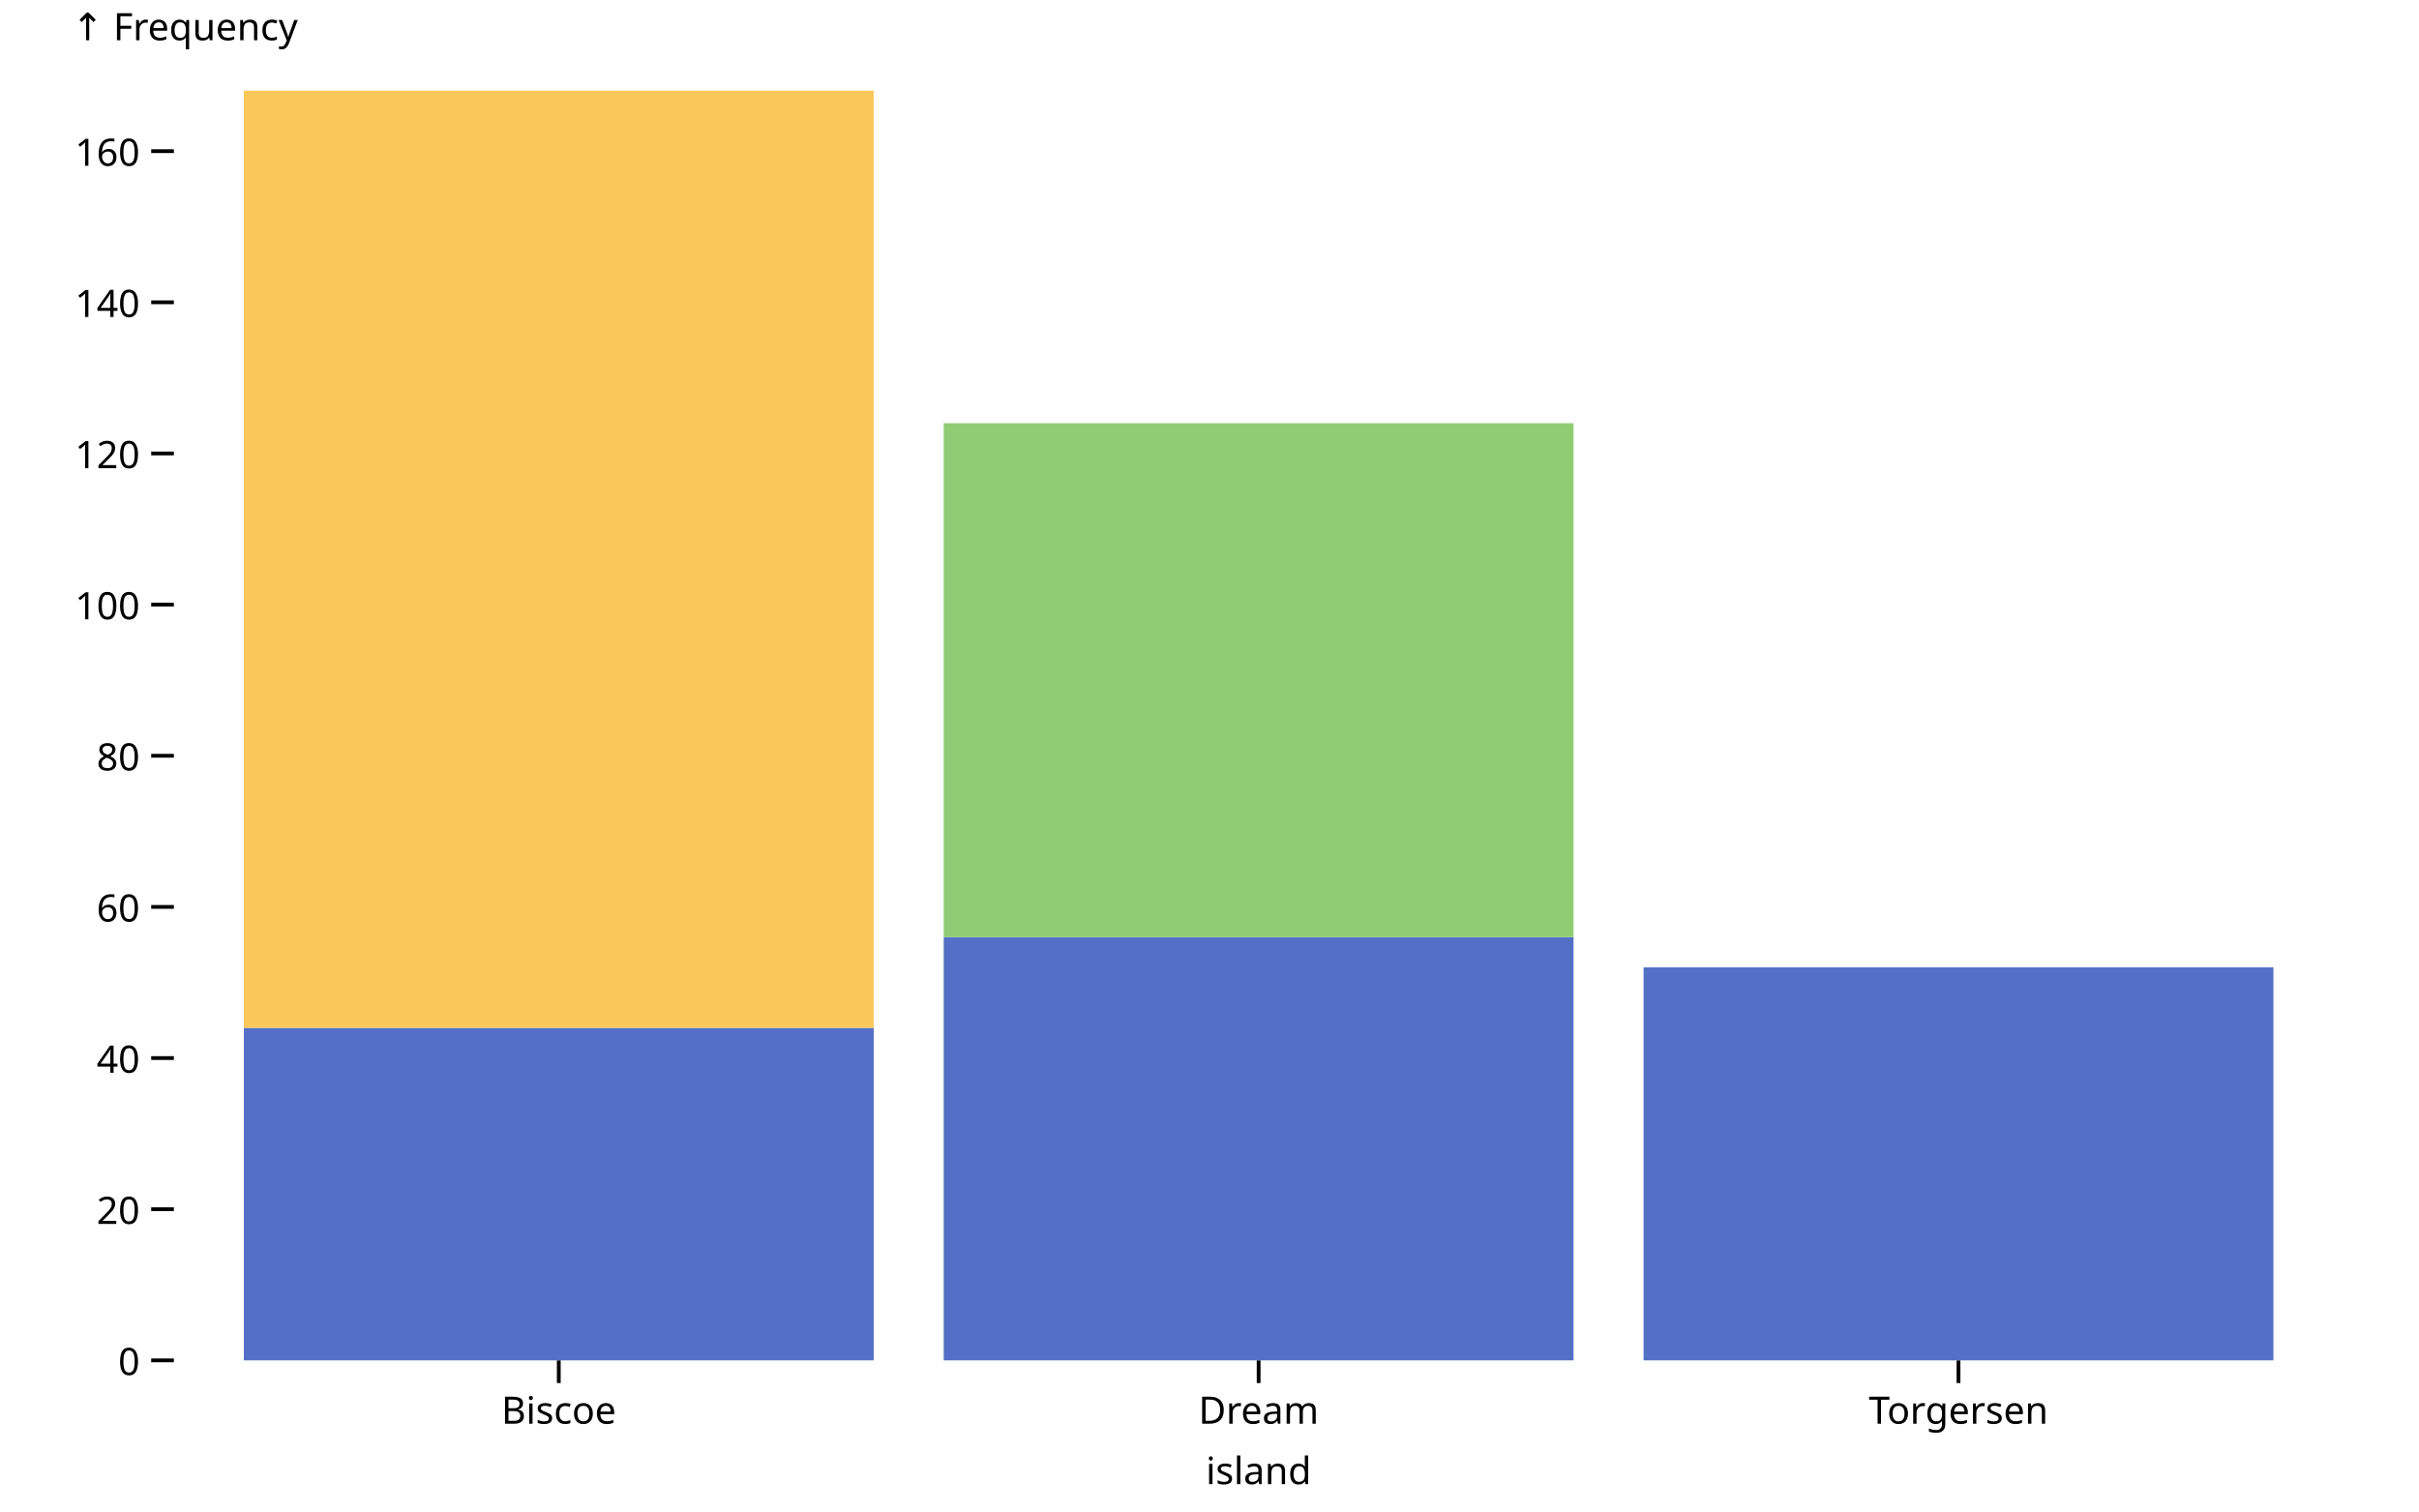
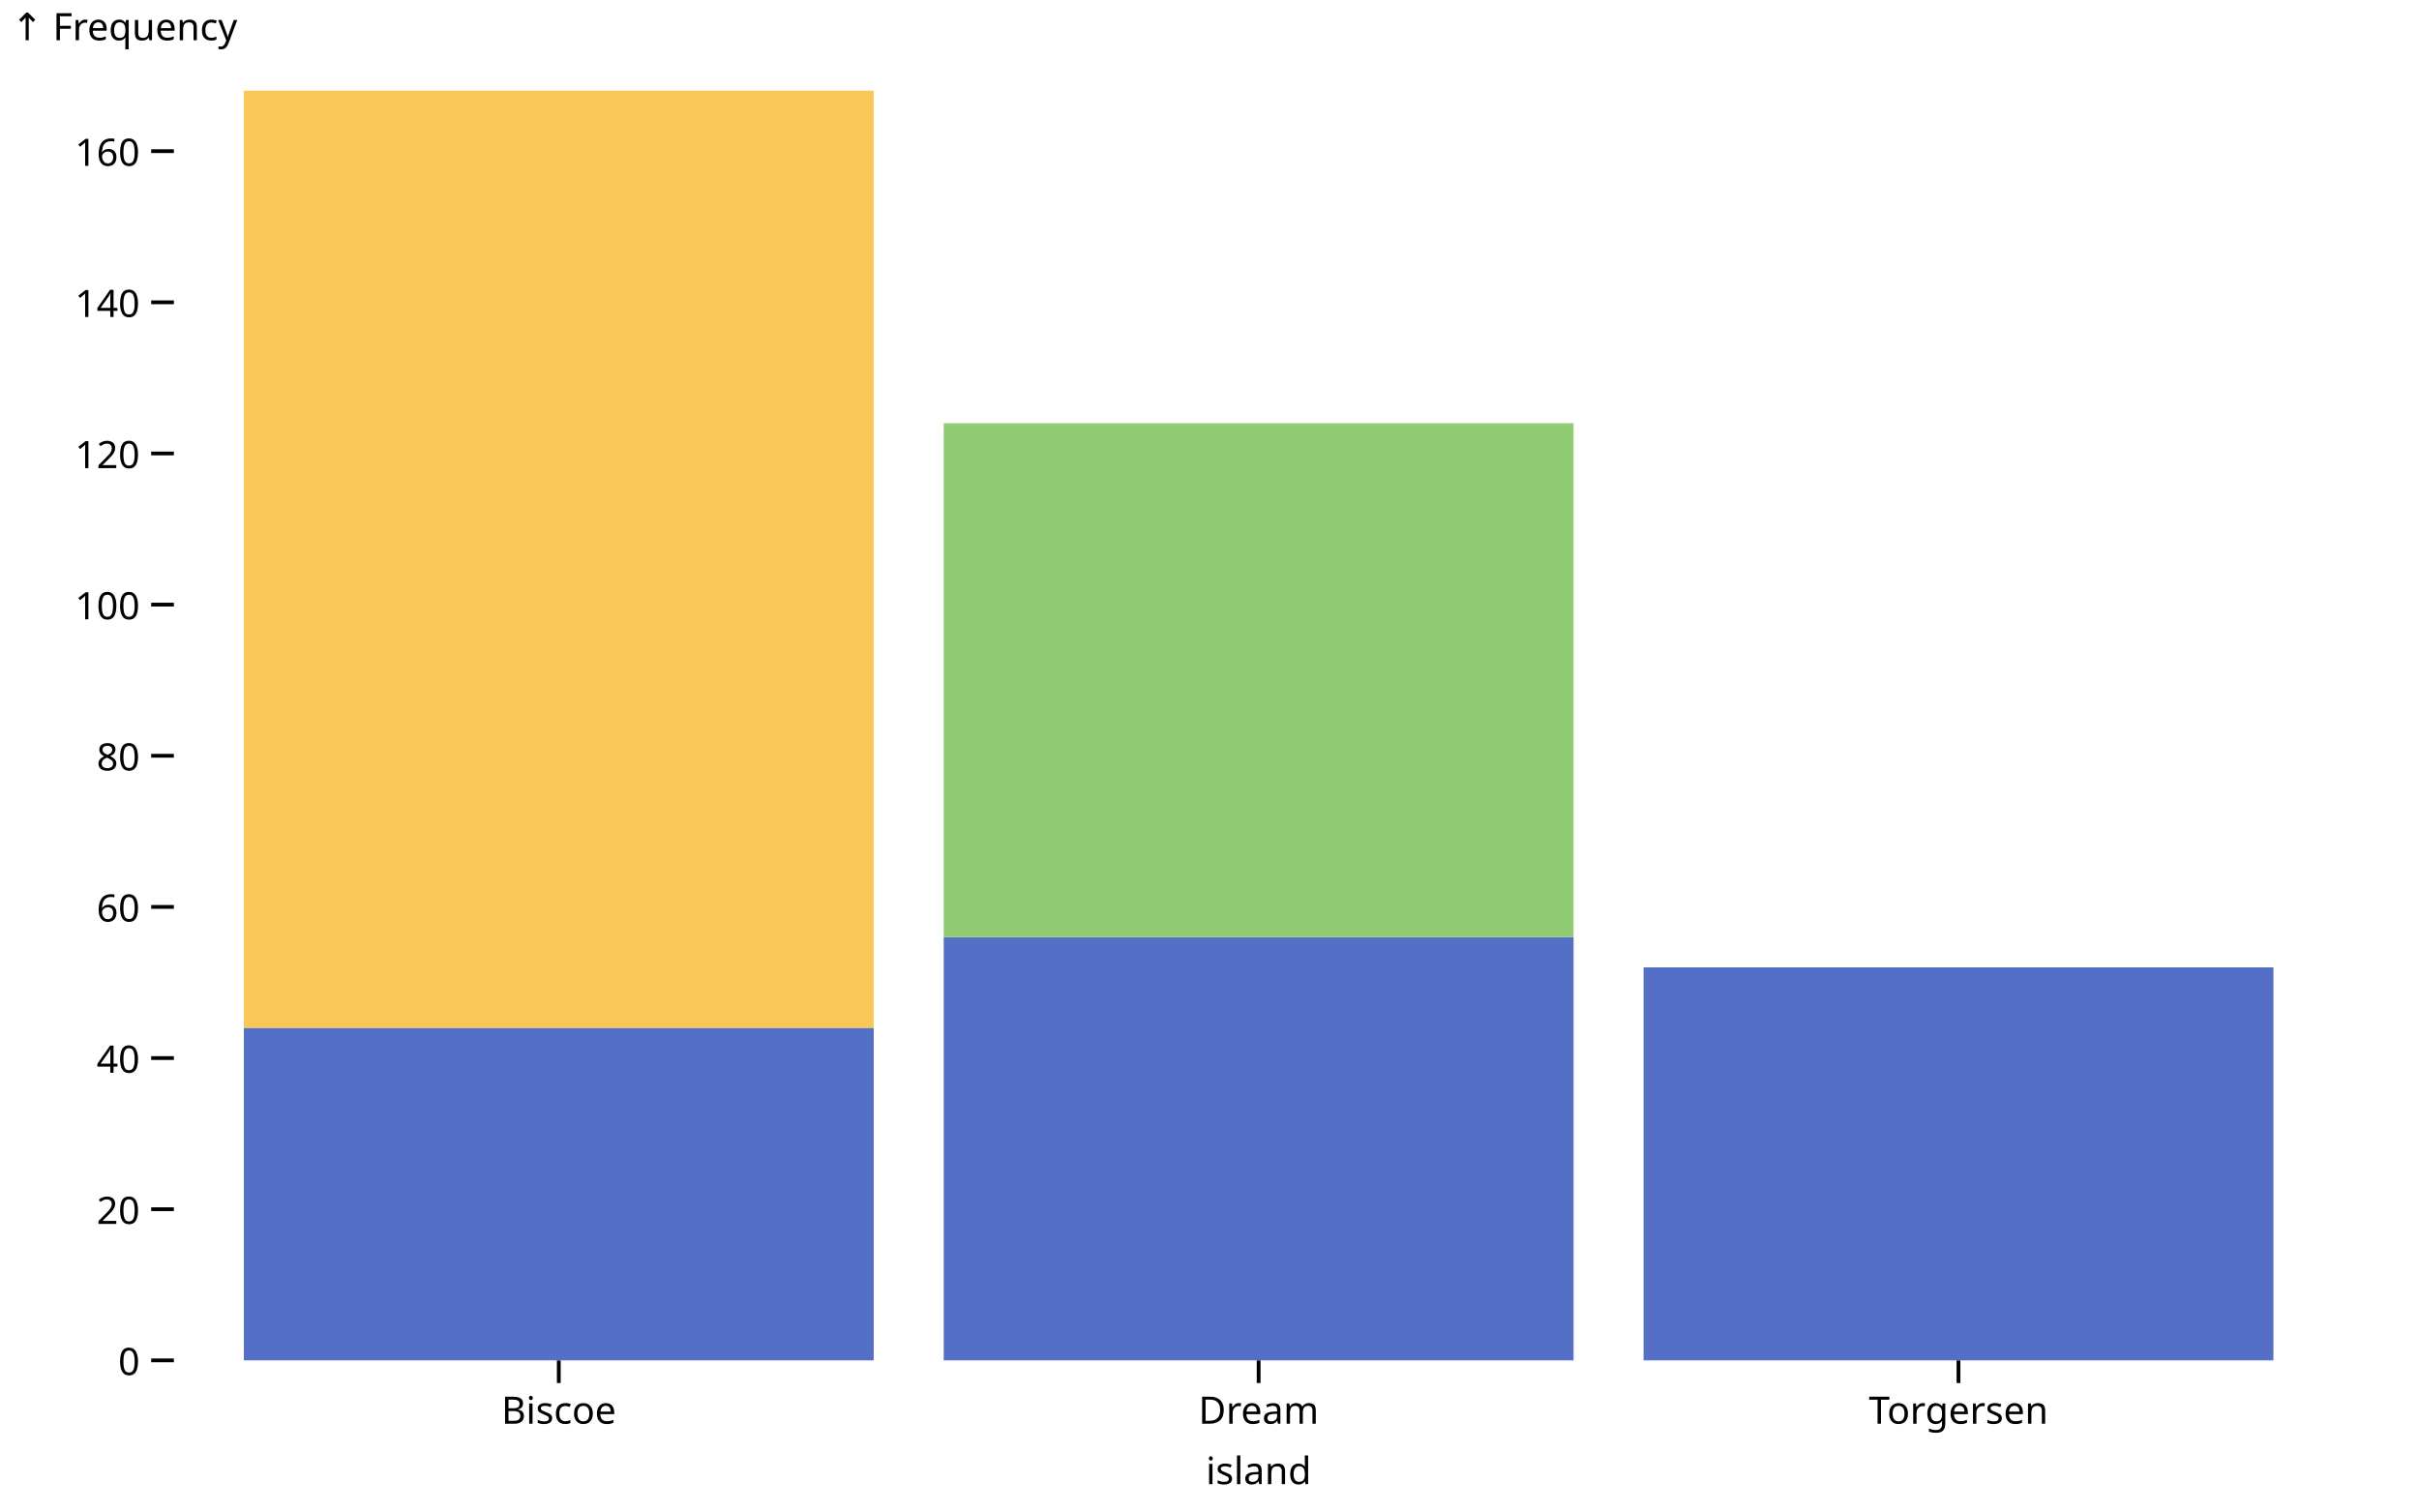
<svg xmlns="http://www.w3.org/2000/svg" width="640" height="400" viewBox="0 0 640 400">
  <line x1="147.839" y1="360" x2="147.839" y2="366" stroke="currentColor" stroke-width="1" />
  <line x1="333" y1="360" x2="333" y2="366" stroke="currentColor" stroke-width="1" />
  <line x1="518.161" y1="360" x2="518.161" y2="366" stroke="currentColor" stroke-width="1" />
  <text x="147.839" y="369" font-family="system-ui, sans-serif" font-size="10" text-anchor="middle" dominant-baseline="text-before-edge" fill="currentColor">Biscoe</text>
  <text x="333" y="369" font-family="system-ui, sans-serif" font-size="10" text-anchor="middle" dominant-baseline="text-before-edge" fill="currentColor">Dream</text>
  <text x="518.161" y="369" font-family="system-ui, sans-serif" font-size="10" text-anchor="middle" dominant-baseline="text-before-edge" fill="currentColor">Torgersen</text>
  <text x="333" y="385" font-family="system-ui, sans-serif" font-size="10" text-anchor="middle" dominant-baseline="text-before-edge" fill="currentColor">island</text>
  <line x1="46" y1="360" x2="40" y2="360" stroke="currentColor" stroke-width="1" />
  <line x1="46" y1="320" x2="40" y2="320" stroke="currentColor" stroke-width="1" />
  <line x1="46" y1="280" x2="40" y2="280" stroke="currentColor" stroke-width="1" />
  <line x1="46" y1="240" x2="40" y2="240" stroke="currentColor" stroke-width="1" />
  <line x1="46" y1="200" x2="40" y2="200" stroke="currentColor" stroke-width="1" />
  <line x1="46" y1="160" x2="40" y2="160" stroke="currentColor" stroke-width="1" />
  <line x1="46" y1="120" x2="40" y2="120" stroke="currentColor" stroke-width="1" />
  <line x1="46" y1="80" x2="40" y2="80" stroke="currentColor" stroke-width="1" />
  <line x1="46" y1="40" x2="40" y2="40" stroke="currentColor" stroke-width="1" />
  <text x="37" y="360" font-family="system-ui, sans-serif" font-size="10" text-anchor="end" dominant-baseline="central" fill="currentColor">0</text>
  <text x="37" y="320" font-family="system-ui, sans-serif" font-size="10" text-anchor="end" dominant-baseline="central" fill="currentColor">20</text>
  <text x="37" y="280" font-family="system-ui, sans-serif" font-size="10" text-anchor="end" dominant-baseline="central" fill="currentColor">40</text>
  <text x="37" y="240" font-family="system-ui, sans-serif" font-size="10" text-anchor="end" dominant-baseline="central" fill="currentColor">60</text>
  <text x="37" y="200" font-family="system-ui, sans-serif" font-size="10" text-anchor="end" dominant-baseline="central" fill="currentColor">80</text>
  <text x="37" y="160" font-family="system-ui, sans-serif" font-size="10" text-anchor="end" dominant-baseline="central" fill="currentColor">100</text>
  <text x="37" y="120" font-family="system-ui, sans-serif" font-size="10" text-anchor="end" dominant-baseline="central" fill="currentColor">120</text>
  <text x="37" y="80" font-family="system-ui, sans-serif" font-size="10" text-anchor="end" dominant-baseline="central" fill="currentColor">140</text>
  <text x="37" y="40" font-family="system-ui, sans-serif" font-size="10" text-anchor="end" dominant-baseline="central" fill="currentColor">160</text>
-   <text x="19" y="13" font-family="system-ui, sans-serif" font-size="10" text-anchor="start" dominant-baseline="text-after-edge" fill="currentColor">↑ Frequency</text>
+   <text x="3" y="13" font-family="system-ui, sans-serif" font-size="10" text-anchor="start" dominant-baseline="text-after-edge" fill="currentColor">↑ Frequency</text>
  <rect x="434.839" y="256" width="166.645" height="104" fill="#5470c6" />
  <rect x="64.516" y="272" width="166.645" height="88" fill="#5470c6" />
  <rect x="64.516" y="24" width="166.645" height="248" fill="#fac858" />
  <rect x="249.677" y="248" width="166.645" height="112" fill="#5470c6" />
  <rect x="249.677" y="112" width="166.645" height="136" fill="#91cc75" />
</svg>
